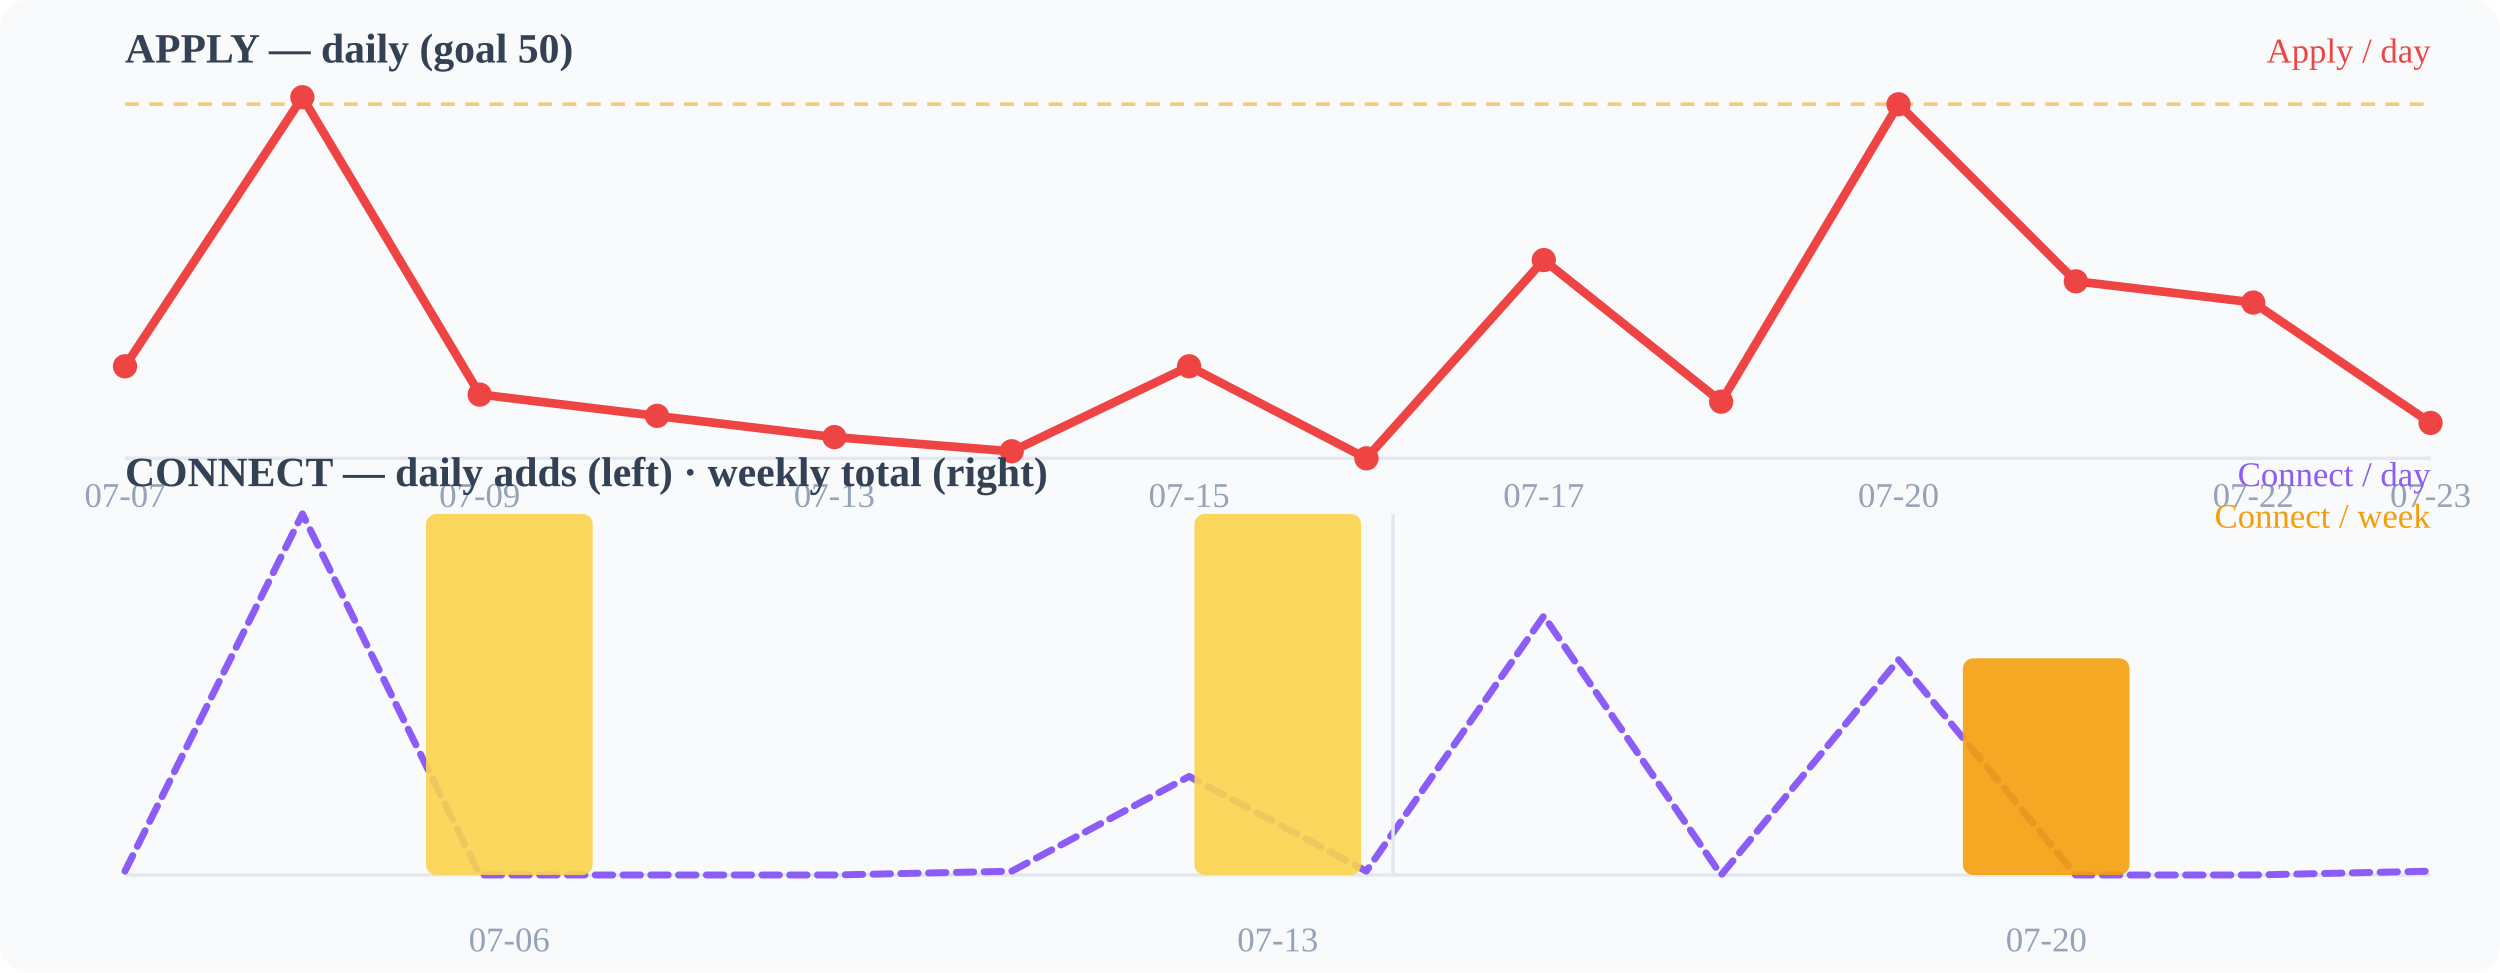
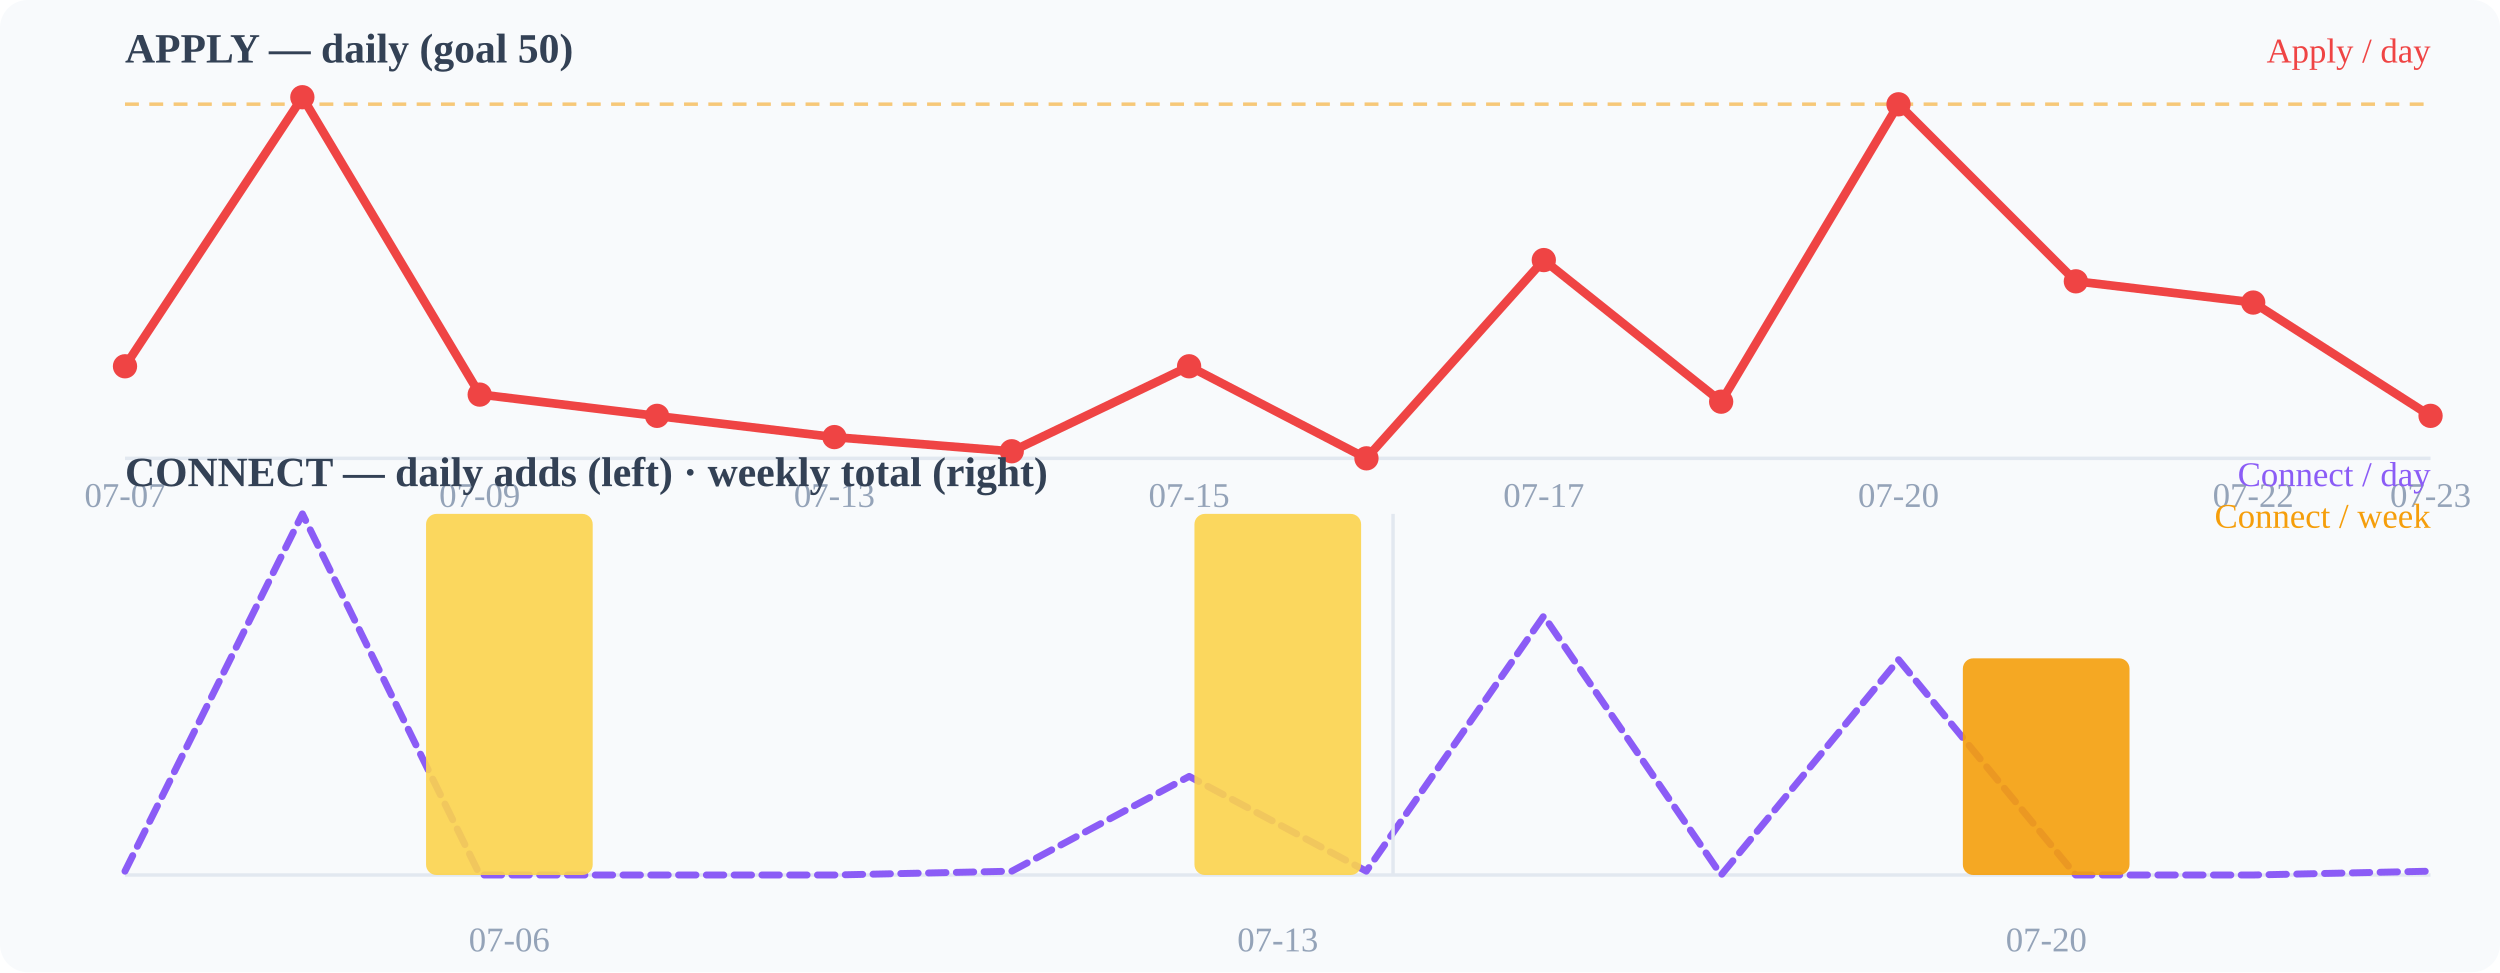
<svg xmlns="http://www.w3.org/2000/svg" width="720" height="280" viewBox="0 0 720 280">
  <rect width="720" height="280" fill="#f8fafc" rx="8" />
  <text x="36" y="18" font-size="12" font-weight="600" fill="#334155">APPLY — daily (goal 50)</text>
  <line x1="36" y1="132" x2="700" y2="132" stroke="#e2e8f0" stroke-width="1" />
  <line x1="36" y1="30.0" x2="700" y2="30.0" stroke="#f59e0b" stroke-width="1" stroke-dasharray="4 3" opacity="0.55" />
-   <polyline points="36.0,105.5 87.1,28.0 138.2,113.6 189.2,119.8 240.3,125.9 291.4,130.0 342.5,105.5 393.5,132.0 444.6,74.9 495.7,115.7 546.8,30.0 597.8,81.0 648.9,87.1 700.0,121.8" fill="none" stroke="#ef4444" stroke-width="2.5" stroke-linecap="round" stroke-linejoin="round" />
+   <polyline points="36.0,105.5 87.1,28.0 138.2,113.6 189.2,119.8 240.3,125.9 291.4,130.0 342.5,105.5 393.5,132.0 444.6,74.9 495.7,115.7 546.8,30.0 597.8,81.0 648.9,87.1 700.0,119.8" fill="none" stroke="#ef4444" stroke-width="2.5" stroke-linecap="round" stroke-linejoin="round" />
  <circle cx="36" cy="105.49" r="3.5" fill="#ef4444" />
  <circle cx="87.077" cy="28" r="3.5" fill="#ef4444" />
  <circle cx="138.154" cy="113.647" r="3.5" fill="#ef4444" />
  <circle cx="189.231" cy="119.765" r="3.5" fill="#ef4444" />
  <circle cx="240.308" cy="125.882" r="3.5" fill="#ef4444" />
  <circle cx="291.385" cy="129.961" r="3.5" fill="#ef4444" />
  <circle cx="342.462" cy="105.49" r="3.5" fill="#ef4444" />
  <circle cx="393.538" cy="132" r="3.5" fill="#ef4444" />
  <circle cx="444.615" cy="74.902" r="3.5" fill="#ef4444" />
  <circle cx="495.692" cy="115.686" r="3.5" fill="#ef4444" />
  <circle cx="546.769" cy="30.039" r="3.5" fill="#ef4444" />
  <circle cx="597.846" cy="81.02" r="3.5" fill="#ef4444" />
  <circle cx="648.923" cy="87.137" r="3.5" fill="#ef4444" />
-   <circle cx="700" cy="121.804" r="3.5" fill="#ef4444" />
+   <circle cx="700" cy="119.765" r="3.5" fill="#ef4444" />
  <text x="36" y="146" font-size="10" fill="#94a3b8" text-anchor="middle">07-07</text>
  <text x="138.154" y="146" font-size="10" fill="#94a3b8" text-anchor="middle">07-09</text>
  <text x="240.308" y="146" font-size="10" fill="#94a3b8" text-anchor="middle">07-13</text>
  <text x="342.462" y="146" font-size="10" fill="#94a3b8" text-anchor="middle">07-15</text>
  <text x="444.615" y="146" font-size="10" fill="#94a3b8" text-anchor="middle">07-17</text>
  <text x="546.769" y="146" font-size="10" fill="#94a3b8" text-anchor="middle">07-20</text>
  <text x="648.923" y="146" font-size="10" fill="#94a3b8" text-anchor="middle">07-22</text>
  <text x="700" y="146" font-size="10" fill="#94a3b8" text-anchor="middle">07-23</text>
  <text x="36" y="140" font-size="12" font-weight="600" fill="#334155">CONNECT — daily adds (left) · weekly total (right)</text>
  <line x1="36" y1="252" x2="700" y2="252" stroke="#e2e8f0" stroke-width="1" />
  <polyline points="36.0,250.9 87.1,148.0 138.2,252.0 189.2,252.0 240.3,252.0 291.4,250.9 342.5,223.6 393.5,250.9 444.6,177.4 495.7,252.0 546.8,190.0 597.8,252.0 648.9,252.0 700.0,250.9" fill="none" stroke="#8b5cf6" stroke-width="2" stroke-linecap="round" stroke-linejoin="round" stroke-dasharray="5 3" />
  <rect x="122.7" y="148.0" width="48" height="104.0" rx="3" fill="#fcd34d" opacity="0.9" />
  <rect x="344.0" y="148.0" width="48" height="104.0" rx="3" fill="#fcd34d" opacity="0.9" />
  <rect x="565.3" y="189.6" width="48" height="62.4" rx="3" fill="#f59e0b" opacity="0.9" />
  <line x1="401.2" y1="148" x2="401.2" y2="252" stroke="#e2e8f0" stroke-width="1" />
  <text x="146.667" y="274" font-size="10" fill="#94a3b8" text-anchor="middle">07-06</text>
  <text x="368" y="274" font-size="10" fill="#94a3b8" text-anchor="middle">07-13</text>
  <text x="589.333" y="274" font-size="10" fill="#94a3b8" text-anchor="middle">07-20</text>
  <text x="700" y="18" font-size="10" fill="#ef4444" text-anchor="end">Apply / day</text>
  <text x="700" y="140" font-size="10" fill="#8b5cf6" text-anchor="end">Connect / day</text>
  <text x="700" y="152" font-size="10" fill="#f59e0b" text-anchor="end">Connect / week</text>
</svg>
